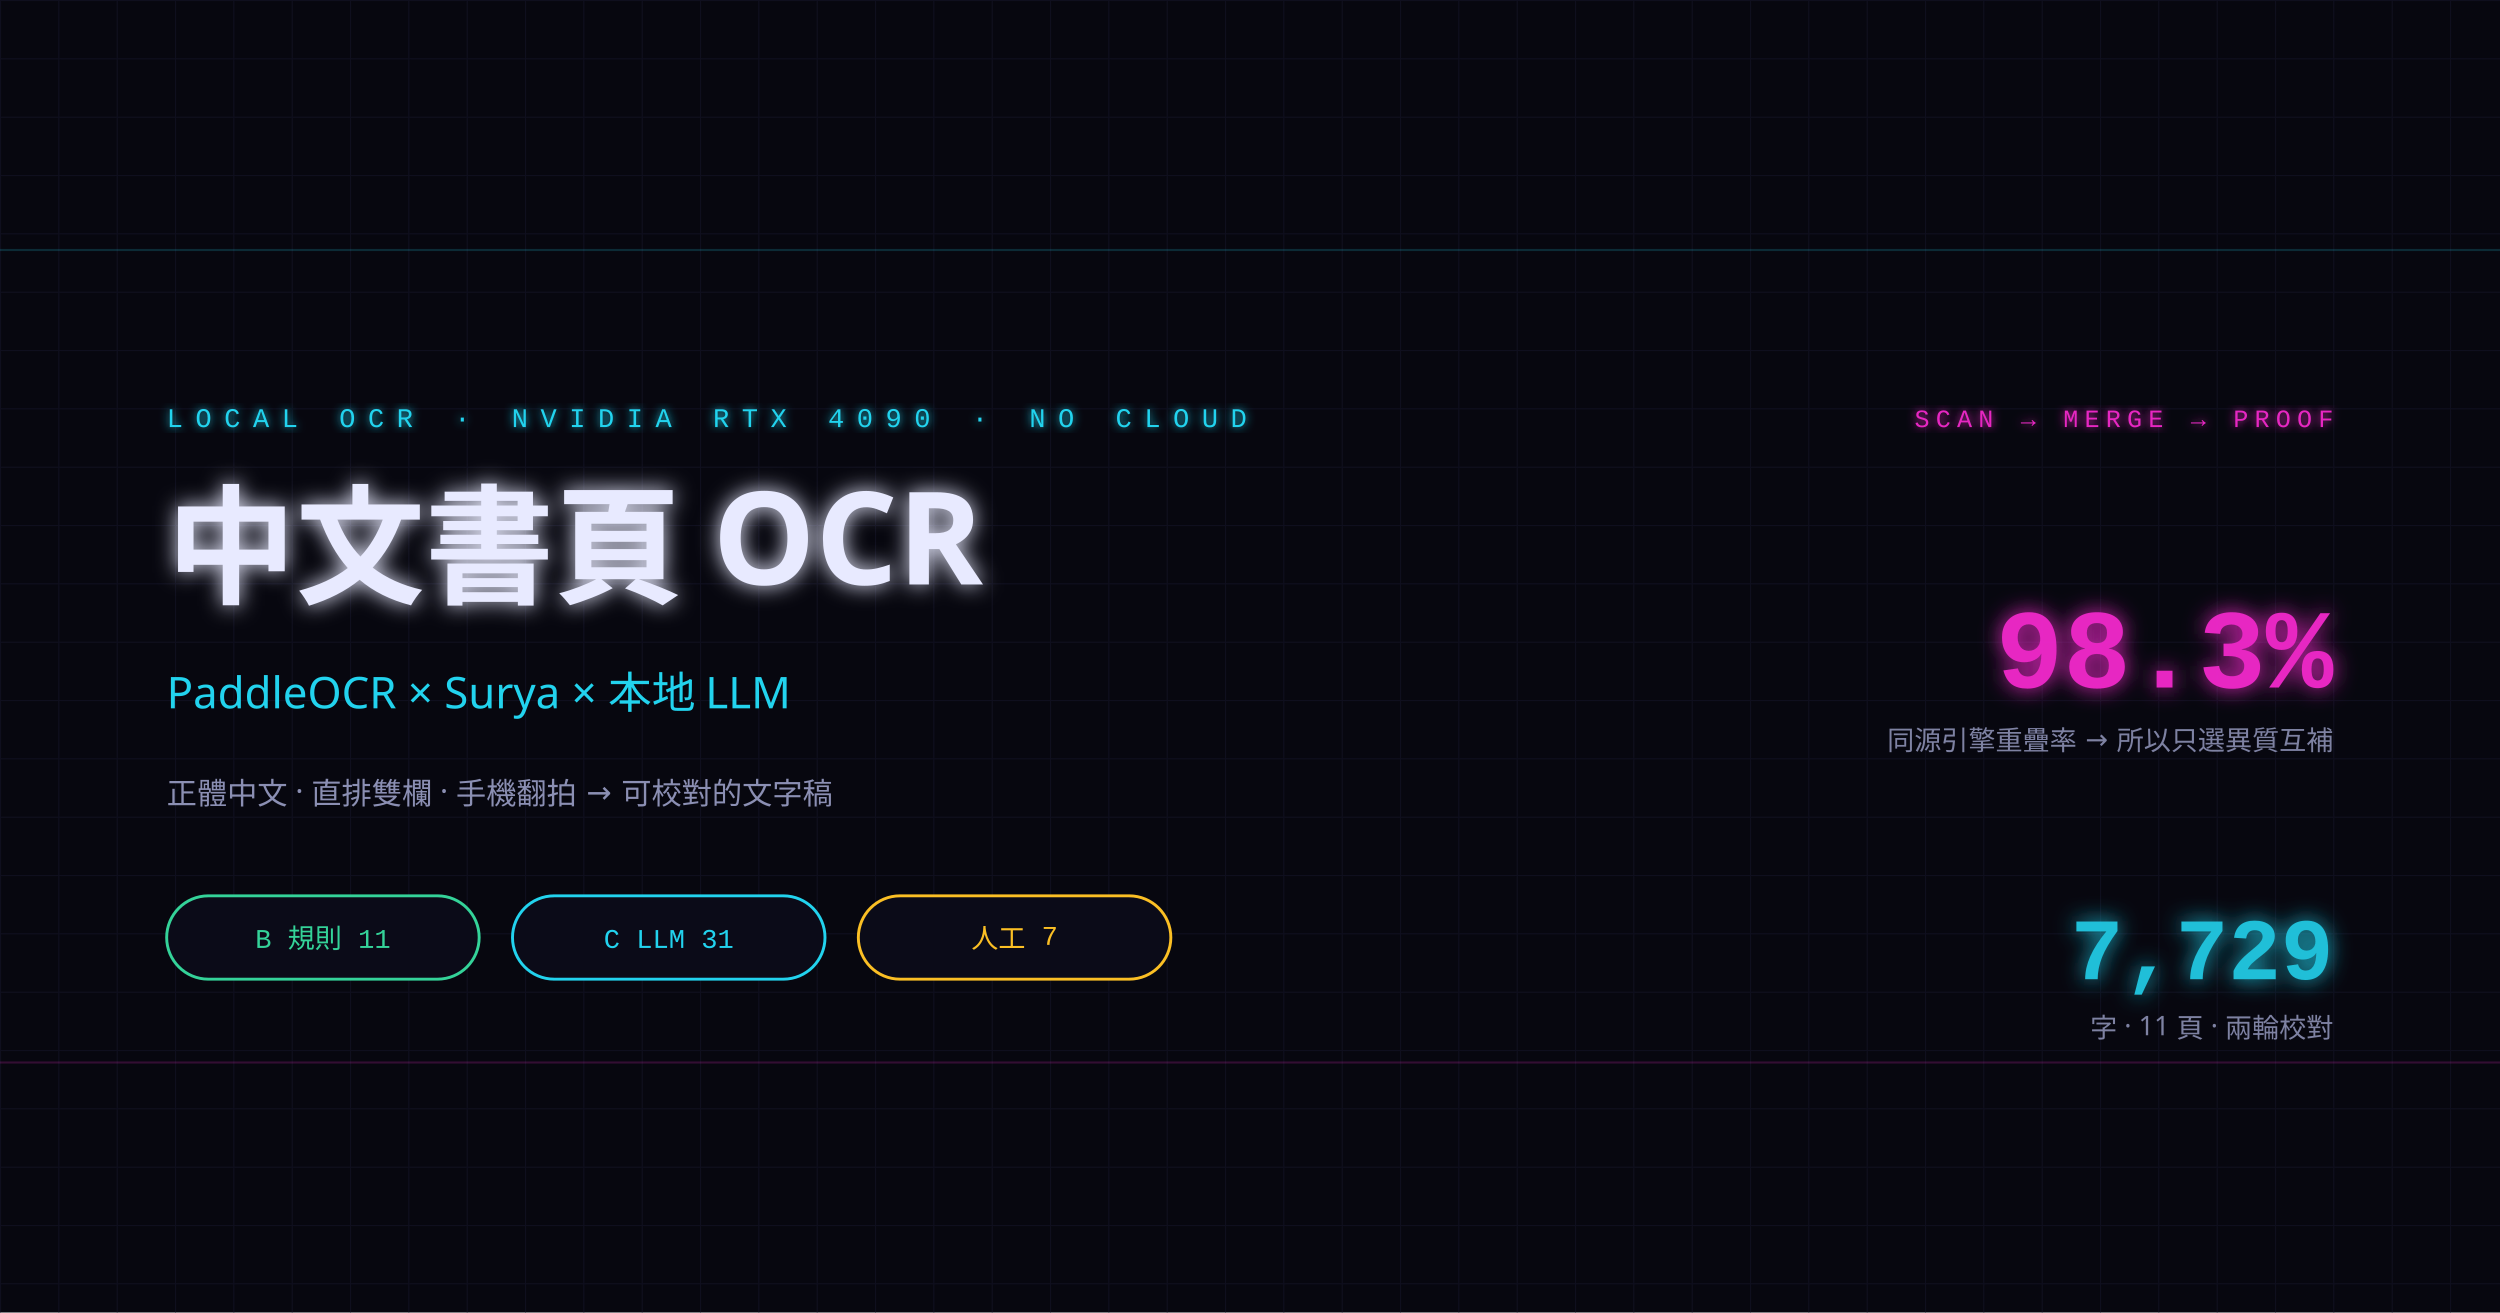
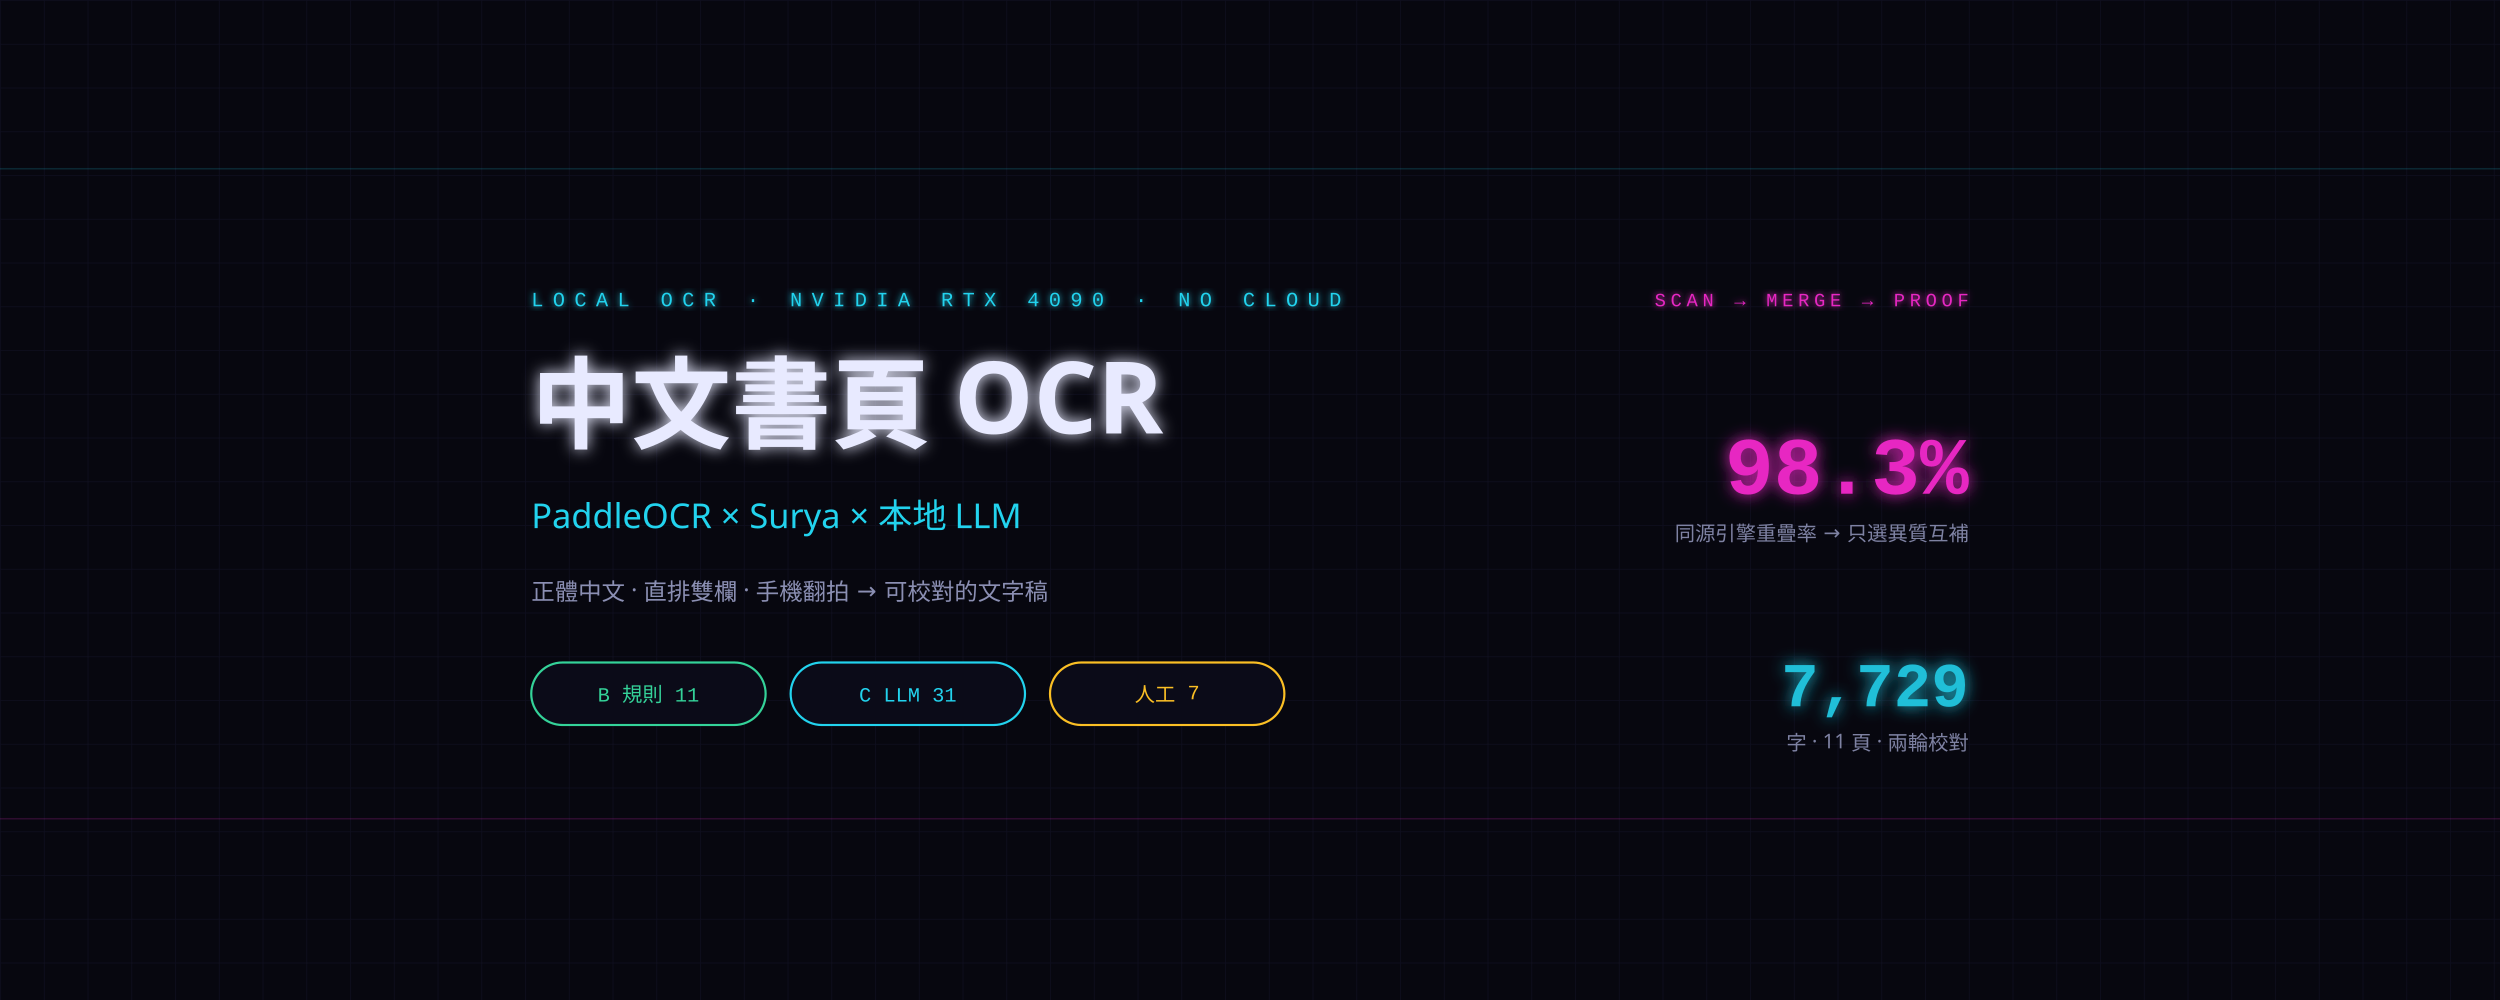
- <svg xmlns="http://www.w3.org/2000/svg" viewBox="0 0 1200 630" width="1200" height="630" role="img" aria-label="中文書頁 OCR 封面：PaddleOCR 與 Surya 合併、本地 LLM 校對、RTX 4090">
+ <svg xmlns="http://www.w3.org/2000/svg" viewBox="0 0 1600 640" width="1600" height="640" role="img" aria-label="中文書頁 OCR 封面：PaddleOCR 與 Surya 合併、本地 LLM 校對、RTX 4090">
  <defs>
    <filter id="glow" x="-40%" y="-40%" width="180%" height="180%">
      <feGaussianBlur stdDeviation="5" result="b" />
      <feMerge>
        <feMergeNode in="b" />
        <feMergeNode in="SourceGraphic" />
      </feMerge>
    </filter>
    <filter id="softglow" x="-30%" y="-30%" width="160%" height="160%">
      <feGaussianBlur stdDeviation="2.2" result="b" />
      <feMerge>
        <feMergeNode in="b" />
        <feMergeNode in="SourceGraphic" />
      </feMerge>
    </filter>
    <pattern id="grid" width="28" height="28" patternUnits="userSpaceOnUse">
      <path d="M28 0H0V28" fill="none" stroke="#141428" stroke-width="1" />
    </pattern>
    <linearGradient id="fade" x1="0" y1="0" x2="0" y2="1">
      <stop offset="0" stop-color="#07070f" stop-opacity="0" />
      <stop offset="1" stop-color="#07070f" stop-opacity="0.92" />
    </linearGradient>
  </defs>
-   <rect width="1200" height="630" fill="#07070f" />
-   <rect width="1200" height="630" fill="url(#grid)" opacity="0.6" />
-   <g opacity="0.5">
-     <line x1="0" y1="120" x2="1200" y2="120" stroke="#22d3ee" stroke-width="1" opacity="0.35" />
-     <line x1="0" y1="510" x2="1200" y2="510" stroke="#ff2bd6" stroke-width="1" opacity="0.35" />
+   <rect width="1600" height="640" fill="#07070f" />
+   <rect width="1600" height="640" fill="url(#grid)" opacity="0.6" />
+   <g opacity="0.45">
+     <line x1="0" y1="108" x2="1600" y2="108" stroke="#22d3ee" stroke-width="1" opacity="0.35" />
+     <line x1="0" y1="524" x2="1600" y2="524" stroke="#ff2bd6" stroke-width="1" opacity="0.35" />
  </g>
-   <text x="80" y="205" font-family="'Cascadia Mono',Consolas,'Courier New',monospace" font-size="13" letter-spacing="6" fill="#22d3ee" filter="url(#softglow)">LOCAL OCR · NVIDIA RTX 4090 · NO CLOUD</text>
-   <text x="80" y="285" font-family="'Microsoft JhengHei','Noto Sans TC','PingFang TC',sans-serif" font-size="62" font-weight="800" fill="#e8eaff" filter="url(#glow)">中文書頁 OCR</text>
-   <text x="80" y="340" font-family="'Microsoft JhengHei','Noto Sans TC','PingFang TC',sans-serif" font-size="21" fill="#22d3ee">
+   <text x="340" y="196" font-family="'Cascadia Mono',Consolas,'Courier New',monospace" font-size="13" letter-spacing="6" fill="#22d3ee" filter="url(#softglow)">LOCAL OCR · NVIDIA RTX 4090 · NO CLOUD</text>
+   <text x="340" y="282" font-family="'Microsoft JhengHei','Noto Sans TC','PingFang TC',sans-serif" font-size="64" font-weight="800" fill="#e8eaff" filter="url(#glow)">中文書頁 OCR</text>
+   <text x="340" y="338" font-family="'Microsoft JhengHei','Noto Sans TC','PingFang TC',sans-serif" font-size="22" fill="#22d3ee">
    PaddleOCR × Surya × 本地 LLM
  </text>
-   <text x="80" y="386" font-family="'Microsoft JhengHei','Noto Sans TC','PingFang TC',sans-serif" font-size="14.5" fill="#8b8fb3">
+   <text x="340" y="384" font-family="'Microsoft JhengHei','Noto Sans TC','PingFang TC',sans-serif" font-size="15" fill="#8b8fb3">
    正體中文 · 直排雙欄 · 手機翻拍 → 可校對的文字稿
  </text>
  <g font-family="'Cascadia Mono',Consolas,'Courier New',monospace" font-size="13">
-     <rect x="80" y="430" width="150" height="40" rx="20" fill="#0b0b18" stroke="#34d399" stroke-width="1.4" />
-     <text x="155" y="455" fill="#34d399" text-anchor="middle">B 規則 11</text>
-     <rect x="246" y="430" width="150" height="40" rx="20" fill="#0b0b18" stroke="#22d3ee" stroke-width="1.4" />
-     <text x="321" y="455" fill="#22d3ee" text-anchor="middle">C LLM 31</text>
-     <rect x="412" y="430" width="150" height="40" rx="20" fill="#0b0b18" stroke="#fbbf24" stroke-width="1.4" />
-     <text x="487" y="455" fill="#fbbf24" text-anchor="middle">人工 7</text>
+     <rect x="340" y="424" width="150" height="40" rx="20" fill="#0b0b18" stroke="#34d399" stroke-width="1.4" />
+     <text x="415" y="449" fill="#34d399" text-anchor="middle">B 規則 11</text>
+     <rect x="506" y="424" width="150" height="40" rx="20" fill="#0b0b18" stroke="#22d3ee" stroke-width="1.4" />
+     <text x="581" y="449" fill="#22d3ee" text-anchor="middle">C LLM 31</text>
+     <rect x="672" y="424" width="150" height="40" rx="20" fill="#0b0b18" stroke="#fbbf24" stroke-width="1.4" />
+     <text x="747" y="449" fill="#fbbf24" text-anchor="middle">人工 7</text>
  </g>
  <g opacity="0.9">
-     <text x="1120" y="205" font-family="'Cascadia Mono',Consolas,'Courier New',monospace" font-size="12" letter-spacing="3" fill="#ff2bd6" text-anchor="end" filter="url(#softglow)">SCAN → MERGE → PROOF</text>
-     <text x="1120" y="330" font-family="'Cascadia Mono',Consolas,'Courier New',monospace" font-size="54" font-weight="800" fill="#ff2bd6" text-anchor="end" filter="url(#glow)">98.3%</text>
-     <text x="1120" y="360" font-family="'Microsoft JhengHei','Noto Sans TC','PingFang TC',sans-serif" font-size="13" fill="#8b8fb3" text-anchor="end">同源引擎重疊率 → 所以只選異質互補</text>
-     <text x="1120" y="470" font-family="'Cascadia Mono',Consolas,'Courier New',monospace" font-size="42" font-weight="800" fill="#22d3ee" text-anchor="end" filter="url(#glow)">7,729</text>
-     <text x="1120" y="498" font-family="'Microsoft JhengHei','Noto Sans TC','PingFang TC',sans-serif" font-size="13" fill="#8b8fb3" text-anchor="end">字 · 11 頁 · 兩輪校對</text>
+     <text x="1260" y="196" font-family="'Cascadia Mono',Consolas,'Courier New',monospace" font-size="12" letter-spacing="3" fill="#ff2bd6" text-anchor="end" filter="url(#softglow)">SCAN → MERGE → PROOF</text>
+     <text x="1260" y="316" font-family="'Cascadia Mono',Consolas,'Courier New',monospace" font-size="52" font-weight="800" fill="#ff2bd6" text-anchor="end" filter="url(#glow)">98.3%</text>
+     <text x="1260" y="346" font-family="'Microsoft JhengHei','Noto Sans TC','PingFang TC',sans-serif" font-size="13" fill="#8b8fb3" text-anchor="end">同源引擎重疊率 → 只選異質互補</text>
+     <text x="1260" y="452" font-family="'Cascadia Mono',Consolas,'Courier New',monospace" font-size="40" font-weight="800" fill="#22d3ee" text-anchor="end" filter="url(#glow)">7,729</text>
+     <text x="1260" y="480" font-family="'Microsoft JhengHei','Noto Sans TC','PingFang TC',sans-serif" font-size="13" fill="#8b8fb3" text-anchor="end">字 · 11 頁 · 兩輪校對</text>
  </g>
</svg>
